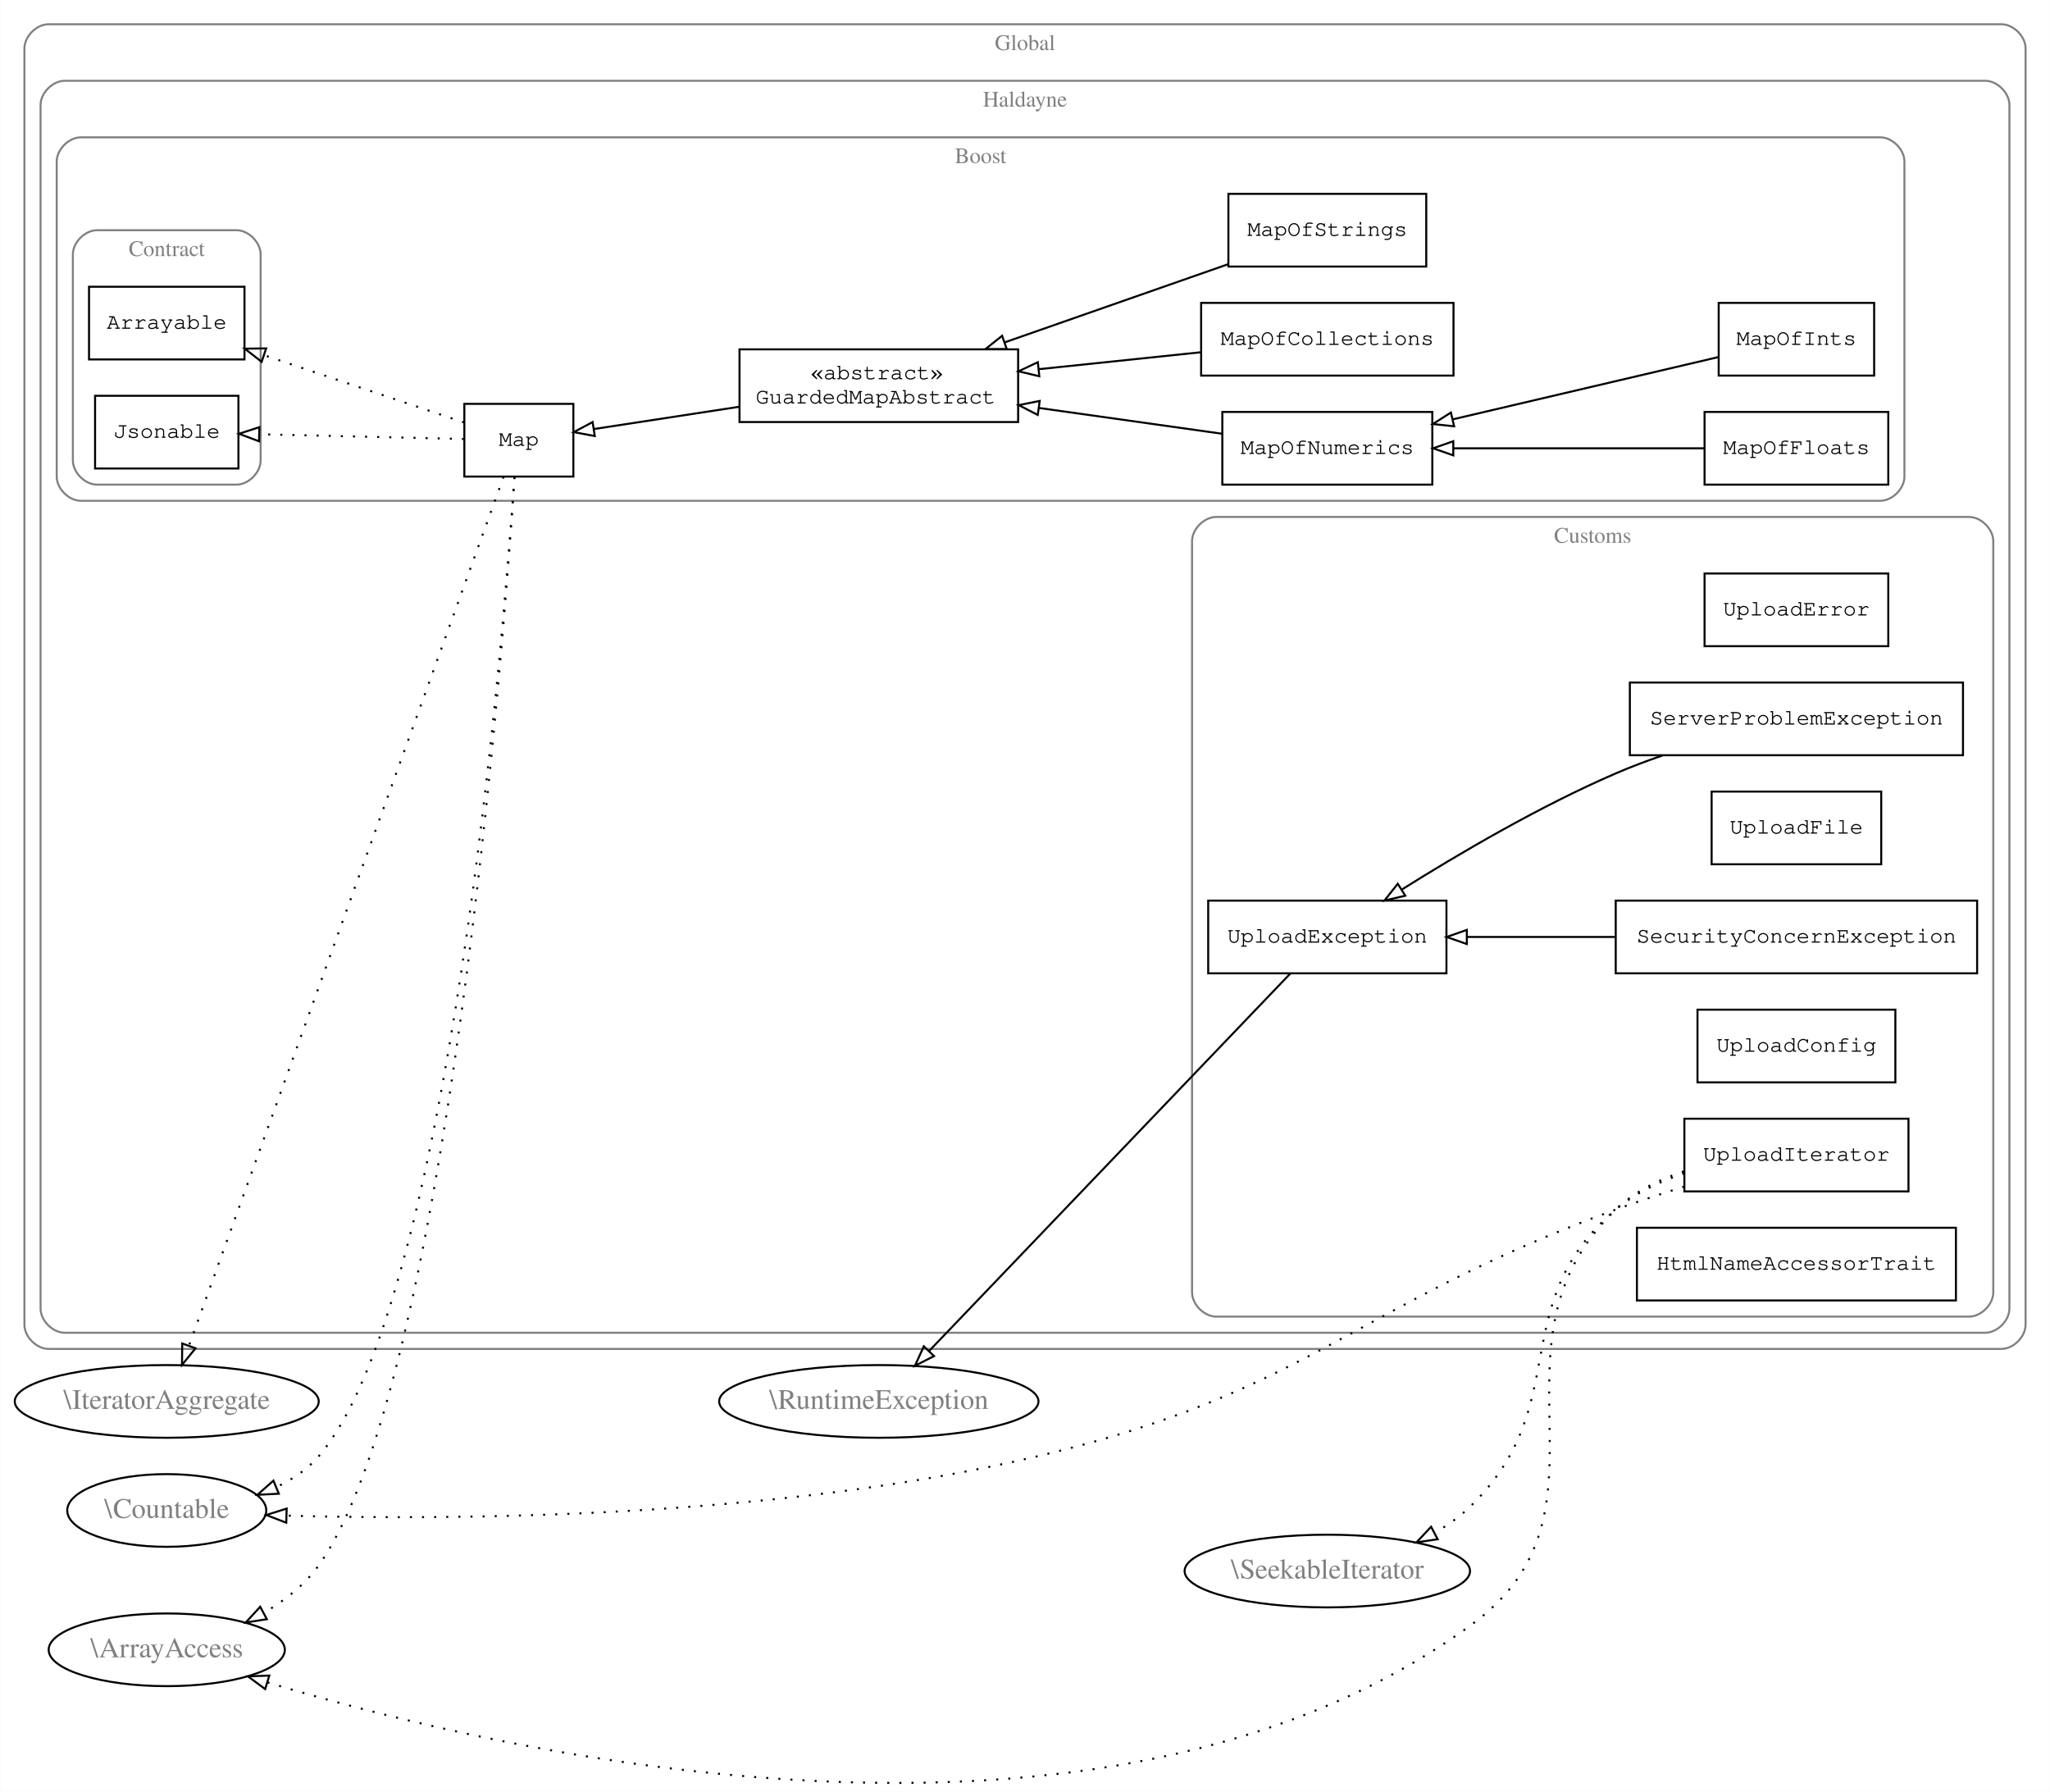
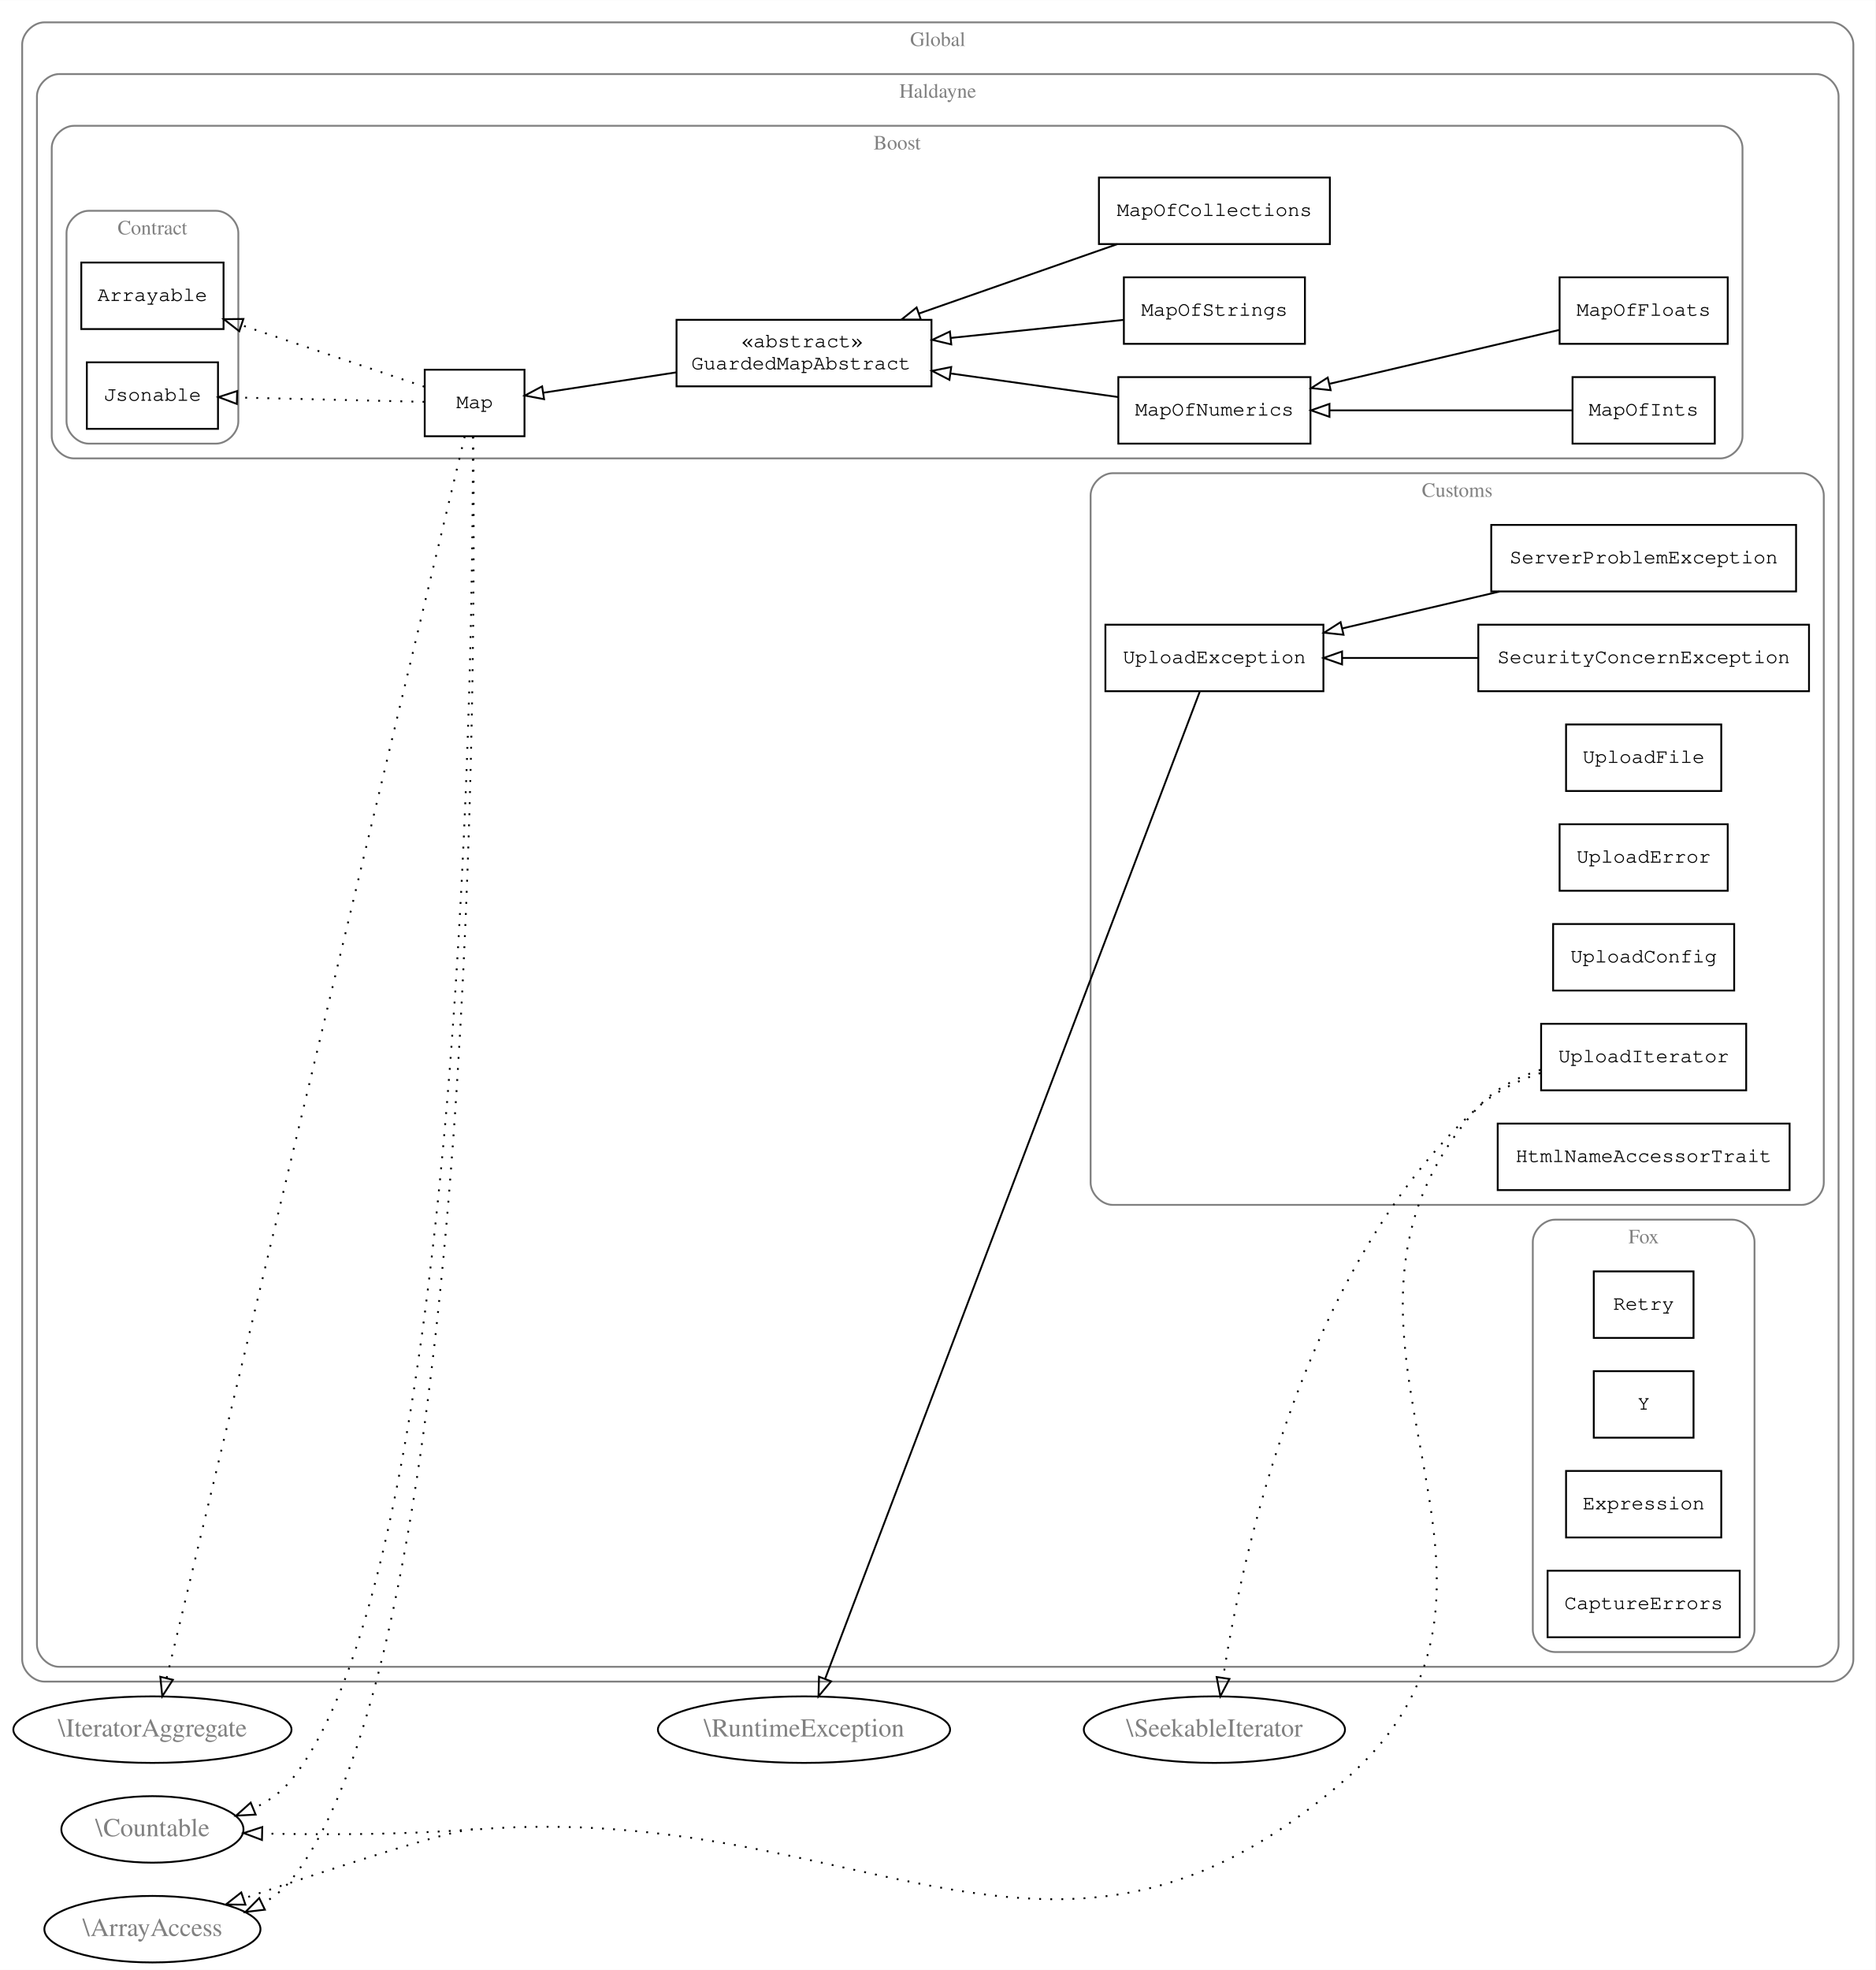
- <svg xmlns="http://www.w3.org/2000/svg" width="1015pt" height="887pt" viewBox="0.00 0.00 1015.17 887.31">
-   <g id="graph0" class="graph" transform="scale(1 1) rotate(0) translate(4 883.311)">
-     <polygon fill="white" stroke="none" points="-4,4 -4,-883.311 1011.17,-883.311 1011.17,4 -4,4" />
+ <svg xmlns="http://www.w3.org/2000/svg" width="1015pt" height="1066pt" viewBox="0.00 0.00 1015.17 1066.00">
+   <g id="graph0" class="graph" transform="scale(1 1) rotate(0) translate(4 1062)">
+     <polygon fill="white" stroke="none" points="-4,4 -4,-1062 1011.17,-1062 1011.17,4 -4,4" />
    <g id="clust1" class="cluster">
-       <path fill="none" stroke="gray" d="M20,-215.311C20,-215.311 987.167,-215.311 987.167,-215.311 993.167,-215.311 999.167,-221.311 999.167,-227.311 999.167,-227.311 999.167,-859.311 999.167,-859.311 999.167,-865.311 993.167,-871.311 987.167,-871.311 987.167,-871.311 20,-871.311 20,-871.311 14,-871.311 8,-865.311 8,-859.311 8,-859.311 8,-227.311 8,-227.311 8,-221.311 14,-215.311 20,-215.311" />
-       <text text-anchor="middle" x="503.583" y="-858.511" font-family="Times,serif" font-size="11.00" fill="gray">Global</text>
+       <path fill="none" stroke="gray" d="M20,-152C20,-152 987.167,-152 987.167,-152 993.167,-152 999.167,-158 999.167,-164 999.167,-164 999.167,-1038 999.167,-1038 999.167,-1044 993.167,-1050 987.167,-1050 987.167,-1050 20,-1050 20,-1050 14,-1050 8,-1044 8,-1038 8,-1038 8,-164 8,-164 8,-158 14,-152 20,-152" />
+       <text text-anchor="middle" x="503.583" y="-1037.2" font-family="Times,serif" font-size="11.00" fill="gray">Global</text>
    </g>
    <g id="clust2" class="cluster">
-       <path fill="none" stroke="gray" d="M28,-223.311C28,-223.311 979.167,-223.311 979.167,-223.311 985.167,-223.311 991.167,-229.311 991.167,-235.311 991.167,-235.311 991.167,-831.311 991.167,-831.311 991.167,-837.311 985.167,-843.311 979.167,-843.311 979.167,-843.311 28,-843.311 28,-843.311 22,-843.311 16,-837.311 16,-831.311 16,-831.311 16,-235.311 16,-235.311 16,-229.311 22,-223.311 28,-223.311" />
-       <text text-anchor="middle" x="503.583" y="-830.511" font-family="Times,serif" font-size="11.00" fill="gray">Haldayne</text>
+       <path fill="none" stroke="gray" d="M28,-160C28,-160 979.167,-160 979.167,-160 985.167,-160 991.167,-166 991.167,-172 991.167,-172 991.167,-1010 991.167,-1010 991.167,-1016 985.167,-1022 979.167,-1022 979.167,-1022 28,-1022 28,-1022 22,-1022 16,-1016 16,-1010 16,-1010 16,-172 16,-172 16,-166 22,-160 28,-160" />
+       <text text-anchor="middle" x="503.583" y="-1009.2" font-family="Times,serif" font-size="11.00" fill="gray">Haldayne</text>
    </g>
    <g id="clust3" class="cluster">
-       <path fill="none" stroke="gray" d="M598.323,-231.311C598.323,-231.311 971.167,-231.311 971.167,-231.311 977.167,-231.311 983.167,-237.311 983.167,-243.311 983.167,-243.311 983.167,-615.311 983.167,-615.311 983.167,-621.311 977.167,-627.311 971.167,-627.311 971.167,-627.311 598.323,-627.311 598.323,-627.311 592.323,-627.311 586.323,-621.311 586.323,-615.311 586.323,-615.311 586.323,-243.311 586.323,-243.311 586.323,-237.311 592.323,-231.311 598.323,-231.311" />
-       <text text-anchor="middle" x="784.745" y="-614.511" font-family="Times,serif" font-size="11.00" fill="gray">Customs</text>
+       <path fill="none" stroke="gray" d="M36,-814C36,-814 927.167,-814 927.167,-814 933.167,-814 939.167,-820 939.167,-826 939.167,-826 939.167,-982 939.167,-982 939.167,-988 933.167,-994 927.167,-994 927.167,-994 36,-994 36,-994 30,-994 24,-988 24,-982 24,-982 24,-826 24,-826 24,-820 30,-814 36,-814" />
+       <text text-anchor="middle" x="481.583" y="-981.2" font-family="Times,serif" font-size="11.00" fill="gray">Boost</text>
    </g>
    <g id="clust4" class="cluster">
-       <path fill="none" stroke="gray" d="M36,-635.311C36,-635.311 927.167,-635.311 927.167,-635.311 933.167,-635.311 939.167,-641.311 939.167,-647.311 939.167,-647.311 939.167,-803.311 939.167,-803.311 939.167,-809.311 933.167,-815.311 927.167,-815.311 927.167,-815.311 36,-815.311 36,-815.311 30,-815.311 24,-809.311 24,-803.311 24,-803.311 24,-647.311 24,-647.311 24,-641.311 30,-635.311 36,-635.311" />
-       <text text-anchor="middle" x="481.583" y="-802.511" font-family="Times,serif" font-size="11.00" fill="gray">Boost</text>
+       <path fill="none" stroke="gray" d="M44,-822C44,-822 113,-822 113,-822 119,-822 125,-828 125,-834 125,-834 125,-936 125,-936 125,-942 119,-948 113,-948 113,-948 44,-948 44,-948 38,-948 32,-942 32,-936 32,-936 32,-834 32,-834 32,-828 38,-822 44,-822" />
+       <text text-anchor="middle" x="78.5" y="-935.2" font-family="Times,serif" font-size="11.00" fill="gray">Contract</text>
    </g>
    <g id="clust5" class="cluster">
-       <path fill="none" stroke="gray" d="M44,-643.311C44,-643.311 113,-643.311 113,-643.311 119,-643.311 125,-649.311 125,-655.311 125,-655.311 125,-757.311 125,-757.311 125,-763.311 119,-769.311 113,-769.311 113,-769.311 44,-769.311 44,-769.311 38,-769.311 32,-763.311 32,-757.311 32,-757.311 32,-655.311 32,-655.311 32,-649.311 38,-643.311 44,-643.311" />
-       <text text-anchor="middle" x="78.5" y="-756.511" font-family="Times,serif" font-size="11.00" fill="gray">Contract</text>
+       <path fill="none" stroke="gray" d="M598.323,-410C598.323,-410 971.167,-410 971.167,-410 977.167,-410 983.167,-416 983.167,-422 983.167,-422 983.167,-794 983.167,-794 983.167,-800 977.167,-806 971.167,-806 971.167,-806 598.323,-806 598.323,-806 592.323,-806 586.323,-800 586.323,-794 586.323,-794 586.323,-422 586.323,-422 586.323,-416 592.323,-410 598.323,-410" />
+       <text text-anchor="middle" x="784.745" y="-793.2" font-family="Times,serif" font-size="11.00" fill="gray">Customs</text>
+     </g>
+     <g id="clust6" class="cluster">
+       <path fill="none" stroke="gray" d="M837.667,-168C837.667,-168 933.667,-168 933.667,-168 939.667,-168 945.667,-174 945.667,-180 945.667,-180 945.667,-390 945.667,-390 945.667,-396 939.667,-402 933.667,-402 933.667,-402 837.667,-402 837.667,-402 831.667,-402 825.667,-396 825.667,-390 825.667,-390 825.667,-180 825.667,-180 825.667,-174 831.667,-168 837.667,-168" />
+       <text text-anchor="middle" x="885.667" y="-389.2" font-family="Times,serif" font-size="11.00" fill="gray">Fox</text>
    </g>
    <g id="node1" class="node">
-       <polygon fill="none" stroke="black" points="931.167,-599.311 840.167,-599.311 840.167,-563.311 931.167,-563.311 931.167,-599.311" />
-       <text text-anchor="middle" x="885.667" y="-578.511" font-family="Courier,monospace" font-size="11.00">UploadError</text>
+       <polygon fill="none" stroke="black" points="117,-920 40,-920 40,-884 117,-884 117,-920" />
+       <text text-anchor="middle" x="78.5" y="-899.2" font-family="Courier,monospace" font-size="11.00">Arrayable</text>
    </g>
    <g id="node2" class="node">
-       <polygon fill="none" stroke="black" points="712.323,-437.311 594.323,-437.311 594.323,-401.311 712.323,-401.311 712.323,-437.311" />
-       <text text-anchor="middle" x="653.323" y="-416.511" font-family="Courier,monospace" font-size="11.00">UploadException</text>
+       <polygon fill="none" stroke="black" points="114,-866 43,-866 43,-830 114,-830 114,-866" />
+       <text text-anchor="middle" x="78.5" y="-845.2" font-family="Courier,monospace" font-size="11.00">Jsonable</text>
+     </g>
+     <g id="node3" class="node">
+       <polygon fill="none" stroke="black" points="702.323,-912 604.323,-912 604.323,-876 702.323,-876 702.323,-912" />
+       <text text-anchor="middle" x="653.323" y="-891.2" font-family="Courier,monospace" font-size="11.00">MapOfStrings</text>
+     </g>
+     <g id="node6" class="node">
+       <polygon fill="none" stroke="black" points="500.186,-889 362.186,-889 362.186,-853 500.186,-853 500.186,-889" />
+       <text text-anchor="start" x="397.186" y="-874.2" font-family="Courier,monospace" font-size="11.00">«abstract»</text>
+       <text text-anchor="start" x="370.186" y="-862.2" font-family="Courier,monospace" font-size="11.00">GuardedMapAbstract</text>
+     </g>
+     <g id="edge1" class="edge">
+       <path fill="none" stroke="black" d="M604.285,-888.981C576.888,-886.118 541.878,-882.461 510.596,-879.192" />
+       <polygon fill="none" stroke="black" points="510.895,-875.705 500.585,-878.146 510.167,-882.667 510.895,-875.705" />
+     </g>
+     <g id="node4" class="node">
+       <polygon fill="none" stroke="black" points="931.167,-912 840.167,-912 840.167,-876 931.167,-876 931.167,-912" />
+       <text text-anchor="middle" x="885.667" y="-891.2" font-family="Courier,monospace" font-size="11.00">MapOfFloats</text>
+     </g>
+     <g id="node7" class="node">
+       <polygon fill="none" stroke="black" points="705.323,-858 601.323,-858 601.323,-822 705.323,-822 705.323,-858" />
+       <text text-anchor="middle" x="653.323" y="-837.2" font-family="Courier,monospace" font-size="11.00">MapOfNumerics</text>
+     </g>
+     <g id="edge4" class="edge">
+       <path fill="none" stroke="black" d="M839.981,-883.524C804.672,-875.247 755.002,-863.602 715.921,-854.441" />
+       <polygon fill="none" stroke="black" points="716.25,-850.923 705.715,-852.048 714.652,-857.738 716.25,-850.923" />
+     </g>
+     <g id="node5" class="node">
+       <polygon fill="none" stroke="black" points="924.167,-858 847.167,-858 847.167,-822 924.167,-822 924.167,-858" />
+       <text text-anchor="middle" x="885.667" y="-837.2" font-family="Courier,monospace" font-size="11.00">MapOfInts</text>
+     </g>
+     <g id="edge5" class="edge">
+       <path fill="none" stroke="black" d="M847.145,-840C811.578,-840 757.518,-840 715.68,-840" />
+       <polygon fill="none" stroke="black" points="715.598,-836.5 705.598,-840 715.598,-843.5 715.598,-836.5" />
+     </g>
+     <g id="node9" class="node">
+       <polygon fill="none" stroke="black" points="279.893,-862 225.893,-862 225.893,-826 279.893,-826 279.893,-862" />
+       <text text-anchor="middle" x="252.893" y="-841.2" font-family="Courier,monospace" font-size="11.00">Map</text>
+     </g>
+     <g id="edge6" class="edge">
+       <path fill="none" stroke="black" d="M362.027,-860.561C337.492,-856.803 310.776,-852.712 290.038,-849.536" />
+       <polygon fill="none" stroke="black" points="290.493,-846.065 280.078,-848.01 289.433,-852.984 290.493,-846.065" />
+     </g>
+     <g id="edge11" class="edge">
+       <path fill="none" stroke="black" d="M601.266,-847.19C574.335,-850.982 540.713,-855.717 510.56,-859.963" />
+       <polygon fill="none" stroke="black" points="509.896,-856.522 500.482,-861.383 510.872,-863.454 509.896,-856.522" />
+     </g>
+     <g id="node8" class="node">
+       <polygon fill="none" stroke="black" points="715.823,-966 590.823,-966 590.823,-930 715.823,-930 715.823,-966" />
+       <text text-anchor="middle" x="653.323" y="-945.2" font-family="Courier,monospace" font-size="11.00">MapOfCollections</text>
+     </g>
+     <g id="edge12" class="edge">
+       <path fill="none" stroke="black" d="M600.711,-929.947C568.672,-918.74 527.324,-904.277 493.603,-892.482" />
+       <polygon fill="none" stroke="black" points="494.451,-889.071 483.856,-889.073 492.14,-895.679 494.451,-889.071" />
+     </g>
+     <g id="edge14" class="edge">
+       <path fill="none" stroke="black" stroke-dasharray="1,5" d="M225.71,-852.809C199.504,-861.626 158.606,-875.386 126.721,-886.113" />
+       <polygon fill="none" stroke="black" points="125.503,-882.83 117.141,-889.336 127.735,-889.465 125.503,-882.83" />
+     </g>
+     <g id="edge15" class="edge">
+       <path fill="none" stroke="black" stroke-dasharray="1,5" d="M225.71,-844.608C198.852,-845.231 156.562,-846.212 124.358,-846.959" />
+       <polygon fill="none" stroke="black" points="124.205,-843.462 114.289,-847.193 124.368,-850.46 124.205,-843.462" />
+     </g>
+     <g id="node23" class="node">
+       <ellipse fill="none" stroke="black" cx="78.5" cy="-18" rx="58.49" ry="18" />
+       <text text-anchor="middle" x="78.5" y="-14.3" font-family="Times,serif" font-size="14.00" fill="gray">\ArrayAccess</text>
+     </g>
+     <g id="edge16" class="edge">
+       <path fill="none" stroke="black" stroke-dasharray="1,5" d="M252.152,-825.896C253.325,-719.043 254.318,-171.15 153.893,-45 149.581,-39.583 144.084,-35.253 138.036,-31.791" />
+       <polygon fill="none" stroke="black" points="139.376,-28.551 128.854,-27.315 136.309,-34.843 139.376,-28.551" />
+     </g>
+     <g id="node25" class="node">
+       <ellipse fill="none" stroke="black" cx="78.5" cy="-72" rx="49.291" ry="18" />
+       <text text-anchor="middle" x="78.5" y="-68.3" font-family="Times,serif" font-size="14.00" fill="gray">\Countable</text>
+     </g>
+     <g id="edge13" class="edge">
+       <path fill="none" stroke="black" stroke-dasharray="1,5" d="M251.974,-825.792C252.072,-723.01 247.741,-215.835 153.893,-99 148.451,-92.225 141.157,-87.149 133.258,-83.347" />
+       <polygon fill="none" stroke="black" points="134.362,-80.016 123.782,-79.443 131.695,-86.489 134.362,-80.016" />
+     </g>
+     <g id="node26" class="node">
+       <ellipse fill="none" stroke="black" cx="78.5" cy="-126" rx="75.287" ry="18" />
+       <text text-anchor="middle" x="78.5" y="-122.3" font-family="Times,serif" font-size="14.00" fill="gray">\IteratorAggregate</text>
+     </g>
+     <g id="edge17" class="edge">
+       <path fill="none" stroke="black" stroke-dasharray="1,5" d="M247.546,-825.892C224.279,-728.989 114.481,-271.694 86.172,-153.788" />
+       <polygon fill="none" stroke="black" points="89.574,-152.965 83.836,-144.059 82.767,-154.599 89.574,-152.965" />
+     </g>
+     <g id="node10" class="node">
+       <polygon fill="none" stroke="black" points="712.323,-724 594.323,-724 594.323,-688 712.323,-688 712.323,-724" />
+       <text text-anchor="middle" x="653.323" y="-703.2" font-family="Courier,monospace" font-size="11.00">UploadException</text>
+     </g>
+     <g id="node22" class="node">
+       <ellipse fill="none" stroke="black" cx="431.186" cy="-126" rx="79.087" ry="18" />
+       <text text-anchor="middle" x="431.186" y="-122.3" font-family="Times,serif" font-size="14.00" fill="gray">\RuntimeException</text>
+     </g>
+     <g id="edge2" class="edge">
+       <path fill="none" stroke="black" d="M645.371,-687.684C613.469,-603.631 481.01,-254.637 442.643,-153.55" />
+       <polygon fill="none" stroke="black" points="445.851,-152.14 439.031,-144.033 439.307,-154.624 445.851,-152.14" />
+     </g>
+     <g id="node11" class="node">
+       <polygon fill="none" stroke="black" points="968.167,-778 803.167,-778 803.167,-742 968.167,-742 968.167,-778" />
+       <text text-anchor="middle" x="885.667" y="-757.2" font-family="Courier,monospace" font-size="11.00">ServerProblemException</text>
+     </g>
+     <g id="edge3" class="edge">
+       <path fill="none" stroke="black" d="M807.645,-741.944C780.16,-735.5 749.407,-728.291 722.7,-722.03" />
+       <polygon fill="none" stroke="black" points="723.212,-718.555 712.677,-719.68 721.614,-725.37 723.212,-718.555" />
+     </g>
+     <g id="node12" class="node">
+       <polygon fill="none" stroke="black" points="975.167,-724 796.167,-724 796.167,-688 975.167,-688 975.167,-724" />
+       <text text-anchor="middle" x="885.667" y="-703.2" font-family="Courier,monospace" font-size="11.00">SecurityConcernException</text>
+     </g>
+     <g id="edge7" class="edge">
+       <path fill="none" stroke="black" d="M795.939,-706C771.541,-706 745.469,-706 722.432,-706" />
+       <polygon fill="none" stroke="black" points="722.419,-702.5 712.419,-706 722.419,-709.5 722.419,-702.5" />
+     </g>
+     <g id="node13" class="node">
+       <polygon fill="none" stroke="black" points="927.667,-670 843.667,-670 843.667,-634 927.667,-634 927.667,-670" />
+       <text text-anchor="middle" x="885.667" y="-649.2" font-family="Courier,monospace" font-size="11.00">UploadFile</text>
+     </g>
+     <g id="node14" class="node">
+       <polygon fill="none" stroke="black" points="931.167,-616 840.167,-616 840.167,-580 931.167,-580 931.167,-616" />
+       <text text-anchor="middle" x="885.667" y="-595.2" font-family="Courier,monospace" font-size="11.00">UploadError</text>
+     </g>
+     <g id="node15" class="node">
+       <polygon fill="none" stroke="black" points="934.667,-562 836.667,-562 836.667,-526 934.667,-526 934.667,-562" />
+       <text text-anchor="middle" x="885.667" y="-541.2" font-family="Courier,monospace" font-size="11.00">UploadConfig</text>
+     </g>
+     <g id="node16" class="node">
+       <polygon fill="none" stroke="black" points="941.167,-508 830.167,-508 830.167,-472 941.167,-472 941.167,-508" />
+       <text text-anchor="middle" x="885.667" y="-487.2" font-family="Courier,monospace" font-size="11.00">UploadIterator</text>
+     </g>
+     <g id="edge8" class="edge">
+       <path fill="none" stroke="black" stroke-dasharray="1,5" d="M829.832,-483.079C817.254,-479.054 805,-472.772 796.167,-463 685.581,-340.661 848.536,-207.298 724.167,-99 566.281,38.483 462.631,-88.063 253.893,-72" />
+       <path fill="none" stroke="black" stroke-dasharray="1,5" d="M251.893,-72C239.271,-71.63 174.306,-50.356 127.849,-34.624" />
+       <polygon fill="none" stroke="black" points="128.837,-31.263 118.242,-31.361 126.585,-37.891 128.837,-31.263" />
+     </g>
+     <g id="node24" class="node">
+       <ellipse fill="none" stroke="black" cx="653.323" cy="-126" rx="70.688" ry="18" />
+       <text text-anchor="middle" x="653.323" y="-122.3" font-family="Times,serif" font-size="14.00" fill="gray">\SeekableIterator</text>
+     </g>
+     <g id="edge9" class="edge">
+       <path fill="none" stroke="black" stroke-dasharray="1,5" d="M829.759,-481.321C817.621,-477.329 805.587,-471.503 796.167,-463 701.509,-377.561 668.067,-218.707 658.054,-154.26" />
+       <polygon fill="none" stroke="black" points="661.47,-153.435 656.544,-144.055 654.546,-154.46 661.47,-153.435" />
+     </g>
+     <g id="edge10" class="edge">
+       <path fill="none" stroke="black" stroke-dasharray="1,5" d="M251.893,-72C214.032,-69.087 171.355,-69.061 137.936,-69.776" />
+       <polygon fill="none" stroke="black" points="137.789,-66.279 127.877,-70.02 137.959,-73.277 137.789,-66.279" />
+     </g>
+     <g id="node17" class="node">
+       <polygon fill="none" stroke="black" points="964.667,-454 806.667,-454 806.667,-418 964.667,-418 964.667,-454" />
+       <text text-anchor="middle" x="885.667" y="-433.2" font-family="Courier,monospace" font-size="11.00">HtmlNameAccessorTrait</text>
    </g>
    <g id="node18" class="node">
-       <ellipse fill="none" stroke="black" cx="431.186" cy="-189.311" rx="79.087" ry="18" />
-       <text text-anchor="middle" x="431.186" y="-185.611" font-family="Times,serif" font-size="14.00" fill="gray">\RuntimeException</text>
-     </g>
-     <g id="edge1" class="edge">
-       <path fill="none" stroke="black" d="M635.049,-401.264C595.972,-360.436 500.719,-260.915 456.049,-214.243" />
-       <polygon fill="none" stroke="black" points="458.52,-211.764 449.077,-206.959 453.463,-216.604 458.52,-211.764" />
-     </g>
-     <g id="node3" class="node">
-       <polygon fill="none" stroke="black" points="968.167,-545.311 803.167,-545.311 803.167,-509.311 968.167,-509.311 968.167,-545.311" />
-       <text text-anchor="middle" x="885.667" y="-524.511" font-family="Courier,monospace" font-size="11.00">ServerProblemException</text>
-     </g>
-     <g id="edge2" class="edge">
-       <path fill="none" stroke="black" d="M819.301,-509.182C811.411,-506.464 803.541,-503.494 796.167,-500.311 758.577,-484.086 718.272,-460.399 690.269,-442.827" />
-       <polygon fill="none" stroke="black" points="691.95,-439.749 681.629,-437.354 688.204,-445.662 691.95,-439.749" />
-     </g>
-     <g id="node4" class="node">
-       <polygon fill="none" stroke="black" points="927.667,-491.311 843.667,-491.311 843.667,-455.311 927.667,-455.311 927.667,-491.311" />
-       <text text-anchor="middle" x="885.667" y="-470.511" font-family="Courier,monospace" font-size="11.00">UploadFile</text>
-     </g>
-     <g id="node5" class="node">
-       <polygon fill="none" stroke="black" points="975.167,-437.311 796.167,-437.311 796.167,-401.311 975.167,-401.311 975.167,-437.311" />
-       <text text-anchor="middle" x="885.667" y="-416.511" font-family="Courier,monospace" font-size="11.00">SecurityConcernException</text>
-     </g>
-     <g id="edge3" class="edge">
-       <path fill="none" stroke="black" d="M795.939,-419.311C771.541,-419.311 745.469,-419.311 722.432,-419.311" />
-       <polygon fill="none" stroke="black" points="722.419,-415.811 712.419,-419.311 722.419,-422.811 722.419,-415.811" />
-     </g>
-     <g id="node6" class="node">
-       <polygon fill="none" stroke="black" points="934.667,-383.311 836.667,-383.311 836.667,-347.311 934.667,-347.311 934.667,-383.311" />
-       <text text-anchor="middle" x="885.667" y="-362.511" font-family="Courier,monospace" font-size="11.00">UploadConfig</text>
-     </g>
-     <g id="node7" class="node">
-       <polygon fill="none" stroke="black" points="941.167,-329.311 830.167,-329.311 830.167,-293.311 941.167,-293.311 941.167,-329.311" />
-       <text text-anchor="middle" x="885.667" y="-308.511" font-family="Courier,monospace" font-size="11.00">UploadIterator</text>
+       <polygon fill="none" stroke="black" points="912.667,-374 858.667,-374 858.667,-338 912.667,-338 912.667,-374" />
+       <text text-anchor="middle" x="885.667" y="-353.2" font-family="Courier,monospace" font-size="11.00">Retry</text>
    </g>
    <g id="node19" class="node">
-       <ellipse fill="none" stroke="black" cx="78.5" cy="-66.311" rx="58.49" ry="18" />
-       <text text-anchor="middle" x="78.5" y="-62.611" font-family="Times,serif" font-size="14.00" fill="gray">\ArrayAccess</text>
-     </g>
-     <g id="edge4" class="edge">
-       <path fill="none" stroke="black" stroke-dasharray="1,5" d="M829.834,-303.198C817.552,-299.189 805.434,-293.214 796.167,-284.311 726.225,-217.121 802.729,-135.182 724.167,-78.311 540.682,54.512 244.481,-15.144 128.394,-50.172" />
-       <polygon fill="none" stroke="black" points="127.245,-46.864 118.71,-53.141 129.297,-53.556 127.245,-46.864" />
+       <polygon fill="none" stroke="black" points="912.667,-320 858.667,-320 858.667,-284 912.667,-284 912.667,-320" />
+       <text text-anchor="middle" x="885.667" y="-299.2" font-family="Courier,monospace" font-size="11.00">Y</text>
    </g>
    <g id="node20" class="node">
-       <ellipse fill="none" stroke="black" cx="653.323" cy="-105.311" rx="70.688" ry="18" />
-       <text text-anchor="middle" x="653.323" y="-101.611" font-family="Times,serif" font-size="14.00" fill="gray">\SeekableIterator</text>
-     </g>
-     <g id="edge5" class="edge">
-       <path fill="none" stroke="black" stroke-dasharray="1,5" d="M830.101,-302.242C817.951,-298.264 805.826,-292.542 796.167,-284.311 740.794,-237.127 776.268,-188.084 724.167,-137.311 718.979,-132.256 712.848,-127.905 706.409,-124.187" />
-       <polygon fill="none" stroke="black" points="707.976,-121.057 697.496,-119.504 704.72,-127.254 707.976,-121.057" />
+       <polygon fill="none" stroke="black" points="927.667,-266 843.667,-266 843.667,-230 927.667,-230 927.667,-266" />
+       <text text-anchor="middle" x="885.667" y="-245.2" font-family="Courier,monospace" font-size="11.00">Expression</text>
    </g>
    <g id="node21" class="node">
-       <ellipse fill="none" stroke="black" cx="78.5" cy="-135.311" rx="49.291" ry="18" />
-       <text text-anchor="middle" x="78.5" y="-131.611" font-family="Times,serif" font-size="14.00" fill="gray">\Countable</text>
-     </g>
-     <g id="edge6" class="edge">
-       <path fill="none" stroke="black" stroke-dasharray="1,5" d="M830.069,-295.661C818.786,-292.146 807.032,-288.276 796.167,-284.311 666.465,-236.988 644.811,-194.201 510.479,-162.311 380.064,-131.351 221.594,-130.467 137.87,-132.749" />
-       <polygon fill="none" stroke="black" points="137.683,-129.253 127.792,-133.05 137.891,-136.25 137.683,-129.253" />
-     </g>
-     <g id="node8" class="node">
-       <polygon fill="none" stroke="black" points="964.667,-275.311 806.667,-275.311 806.667,-239.311 964.667,-239.311 964.667,-275.311" />
-       <text text-anchor="middle" x="885.667" y="-254.511" font-family="Courier,monospace" font-size="11.00">HtmlNameAccessorTrait</text>
-     </g>
-     <g id="node9" class="node">
-       <polygon fill="none" stroke="black" points="117,-741.311 40,-741.311 40,-705.311 117,-705.311 117,-741.311" />
-       <text text-anchor="middle" x="78.5" y="-720.511" font-family="Courier,monospace" font-size="11.00">Arrayable</text>
-     </g>
-     <g id="node10" class="node">
-       <polygon fill="none" stroke="black" points="114,-687.311 43,-687.311 43,-651.311 114,-651.311 114,-687.311" />
-       <text text-anchor="middle" x="78.5" y="-666.511" font-family="Courier,monospace" font-size="11.00">Jsonable</text>
-     </g>
-     <g id="node11" class="node">
-       <polygon fill="none" stroke="black" points="702.323,-787.311 604.323,-787.311 604.323,-751.311 702.323,-751.311 702.323,-787.311" />
-       <text text-anchor="middle" x="653.323" y="-766.511" font-family="Courier,monospace" font-size="11.00">MapOfStrings</text>
-     </g>
-     <g id="node13" class="node">
-       <polygon fill="none" stroke="black" points="500.186,-710.311 362.186,-710.311 362.186,-674.311 500.186,-674.311 500.186,-710.311" />
-       <text text-anchor="start" x="397.186" y="-695.511" font-family="Courier,monospace" font-size="11.00">«abstract»</text>
-       <text text-anchor="start" x="370.186" y="-683.511" font-family="Courier,monospace" font-size="11.00">GuardedMapAbstract</text>
-     </g>
-     <g id="edge7" class="edge">
-       <path fill="none" stroke="black" d="M604.285,-752.508C571.791,-741.143 528.588,-726.031 493.598,-713.792" />
-       <polygon fill="none" stroke="black" points="494.557,-710.42 483.962,-710.422 492.246,-717.027 494.557,-710.42" />
-     </g>
-     <g id="node12" class="node">
-       <polygon fill="none" stroke="black" points="705.323,-679.311 601.323,-679.311 601.323,-643.311 705.323,-643.311 705.323,-679.311" />
-       <text text-anchor="middle" x="653.323" y="-658.511" font-family="Courier,monospace" font-size="11.00">MapOfNumerics</text>
-     </g>
-     <g id="edge8" class="edge">
-       <path fill="none" stroke="black" d="M601.266,-668.501C574.335,-672.294 540.713,-677.028 510.56,-681.275" />
-       <polygon fill="none" stroke="black" points="509.896,-677.833 500.482,-682.694 510.872,-684.765 509.896,-677.833" />
-     </g>
-     <g id="node16" class="node">
-       <polygon fill="none" stroke="black" points="279.893,-683.311 225.893,-683.311 225.893,-647.311 279.893,-647.311 279.893,-683.311" />
-       <text text-anchor="middle" x="252.893" y="-662.511" font-family="Courier,monospace" font-size="11.00">Map</text>
-     </g>
-     <g id="edge9" class="edge">
-       <path fill="none" stroke="black" d="M362.027,-681.872C337.492,-678.115 310.776,-674.023 290.038,-670.847" />
-       <polygon fill="none" stroke="black" points="290.493,-667.376 280.078,-669.322 289.433,-674.295 290.493,-667.376" />
-     </g>
-     <g id="node14" class="node">
-       <polygon fill="none" stroke="black" points="715.823,-733.311 590.823,-733.311 590.823,-697.311 715.823,-697.311 715.823,-733.311" />
-       <text text-anchor="middle" x="653.323" y="-712.511" font-family="Courier,monospace" font-size="11.00">MapOfCollections</text>
-     </g>
-     <g id="edge10" class="edge">
-       <path fill="none" stroke="black" d="M590.71,-708.874C565.784,-706.27 536.716,-703.233 510.328,-700.476" />
-       <polygon fill="none" stroke="black" points="510.67,-696.992 500.36,-699.434 509.942,-703.954 510.67,-696.992" />
-     </g>
-     <g id="node15" class="node">
-       <polygon fill="none" stroke="black" points="924.167,-733.311 847.167,-733.311 847.167,-697.311 924.167,-697.311 924.167,-733.311" />
-       <text text-anchor="middle" x="885.667" y="-712.511" font-family="Courier,monospace" font-size="11.00">MapOfInts</text>
-     </g>
-     <g id="edge11" class="edge">
-       <path fill="none" stroke="black" d="M847.145,-706.515C811.503,-698.159 757.29,-685.45 715.415,-675.633" />
-       <polygon fill="none" stroke="black" points="716.133,-672.207 705.598,-673.332 714.535,-679.022 716.133,-672.207" />
-     </g>
-     <g id="edge13" class="edge">
-       <path fill="none" stroke="black" stroke-dasharray="1,5" d="M225.71,-674.12C199.504,-682.937 158.606,-696.697 126.721,-707.424" />
-       <polygon fill="none" stroke="black" points="125.503,-704.141 117.141,-710.647 127.735,-710.776 125.503,-704.141" />
-     </g>
-     <g id="edge14" class="edge">
-       <path fill="none" stroke="black" stroke-dasharray="1,5" d="M225.71,-665.919C198.852,-666.542 156.562,-667.523 124.358,-668.27" />
-       <polygon fill="none" stroke="black" points="124.205,-664.773 114.289,-668.504 124.368,-671.771 124.205,-664.773" />
-     </g>
-     <g id="edge15" class="edge">
-       <path fill="none" stroke="black" stroke-dasharray="1,5" d="M250.755,-647.041C245.102,-561.228 217.74,-198.601 153.893,-108.311 146.936,-98.472 136.901,-90.648 126.443,-84.55" />
-       <polygon fill="none" stroke="black" points="128.085,-81.46 117.617,-79.828 124.783,-87.632 128.085,-81.46" />
-     </g>
-     <g id="edge12" class="edge">
-       <path fill="none" stroke="black" stroke-dasharray="1,5" d="M250.718,-647.248C245.116,-566.352 218.658,-238.038 153.893,-162.311 148.245,-155.707 140.846,-150.718 132.907,-146.949" />
-       <polygon fill="none" stroke="black" points="133.992,-143.611 123.412,-143.062 131.34,-150.089 133.992,-143.611" />
-     </g>
-     <g id="node22" class="node">
-       <ellipse fill="none" stroke="black" cx="78.5" cy="-189.311" rx="75.287" ry="18" />
-       <text text-anchor="middle" x="78.5" y="-185.611" font-family="Times,serif" font-size="14.00" fill="gray">\IteratorAggregate</text>
-     </g>
-     <g id="edge16" class="edge">
-       <path fill="none" stroke="black" stroke-dasharray="1,5" d="M245.346,-647.233C219.078,-574.705 121.234,-304.545 89.504,-216.932" />
-       <polygon fill="none" stroke="black" points="92.75,-215.618 86.054,-207.408 86.168,-218.002 92.75,-215.618" />
-     </g>
-     <g id="node17" class="node">
-       <polygon fill="none" stroke="black" points="931.167,-679.311 840.167,-679.311 840.167,-643.311 931.167,-643.311 931.167,-679.311" />
-       <text text-anchor="middle" x="885.667" y="-658.511" font-family="Courier,monospace" font-size="11.00">MapOfFloats</text>
-     </g>
-     <g id="edge17" class="edge">
-       <path fill="none" stroke="black" d="M839.981,-661.311C804.672,-661.311 755.002,-661.311 715.921,-661.311" />
-       <polygon fill="none" stroke="black" points="715.715,-657.811 705.715,-661.311 715.715,-664.811 715.715,-657.811" />
+       <polygon fill="none" stroke="black" points="937.667,-212 833.667,-212 833.667,-176 937.667,-176 937.667,-212" />
+       <text text-anchor="middle" x="885.667" y="-191.2" font-family="Courier,monospace" font-size="11.00">CaptureErrors</text>
    </g>
  </g>
</svg>
